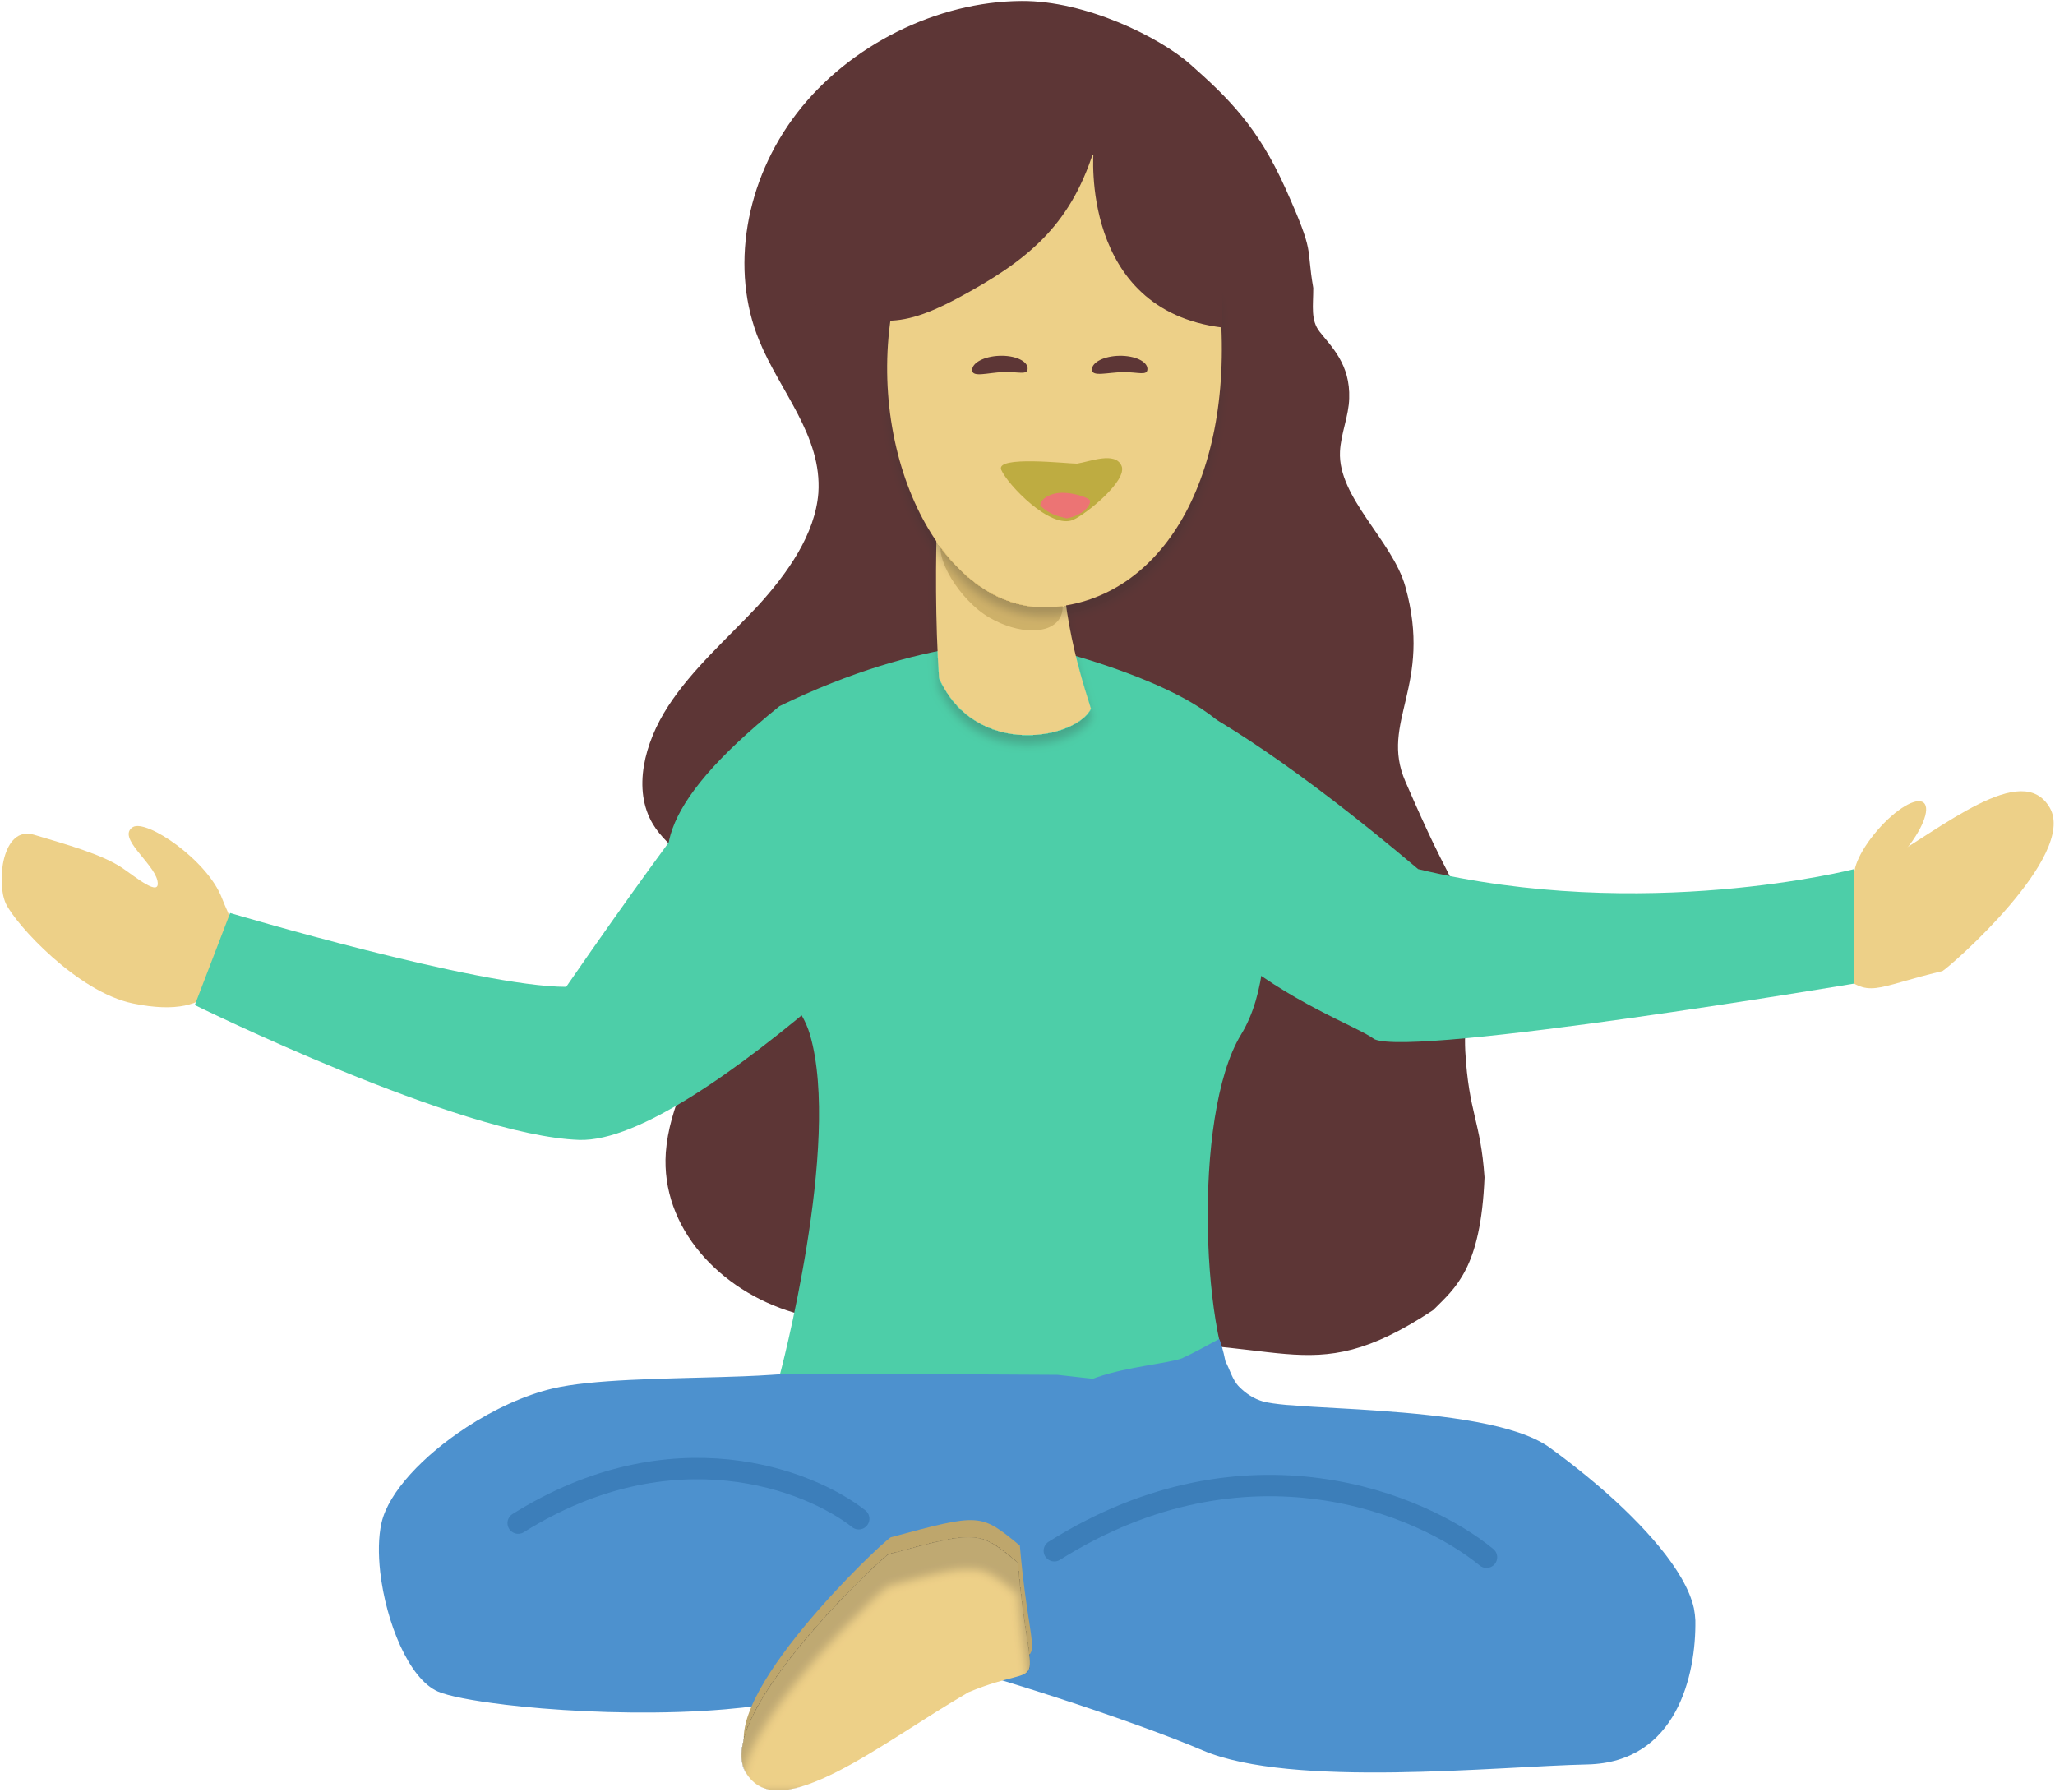
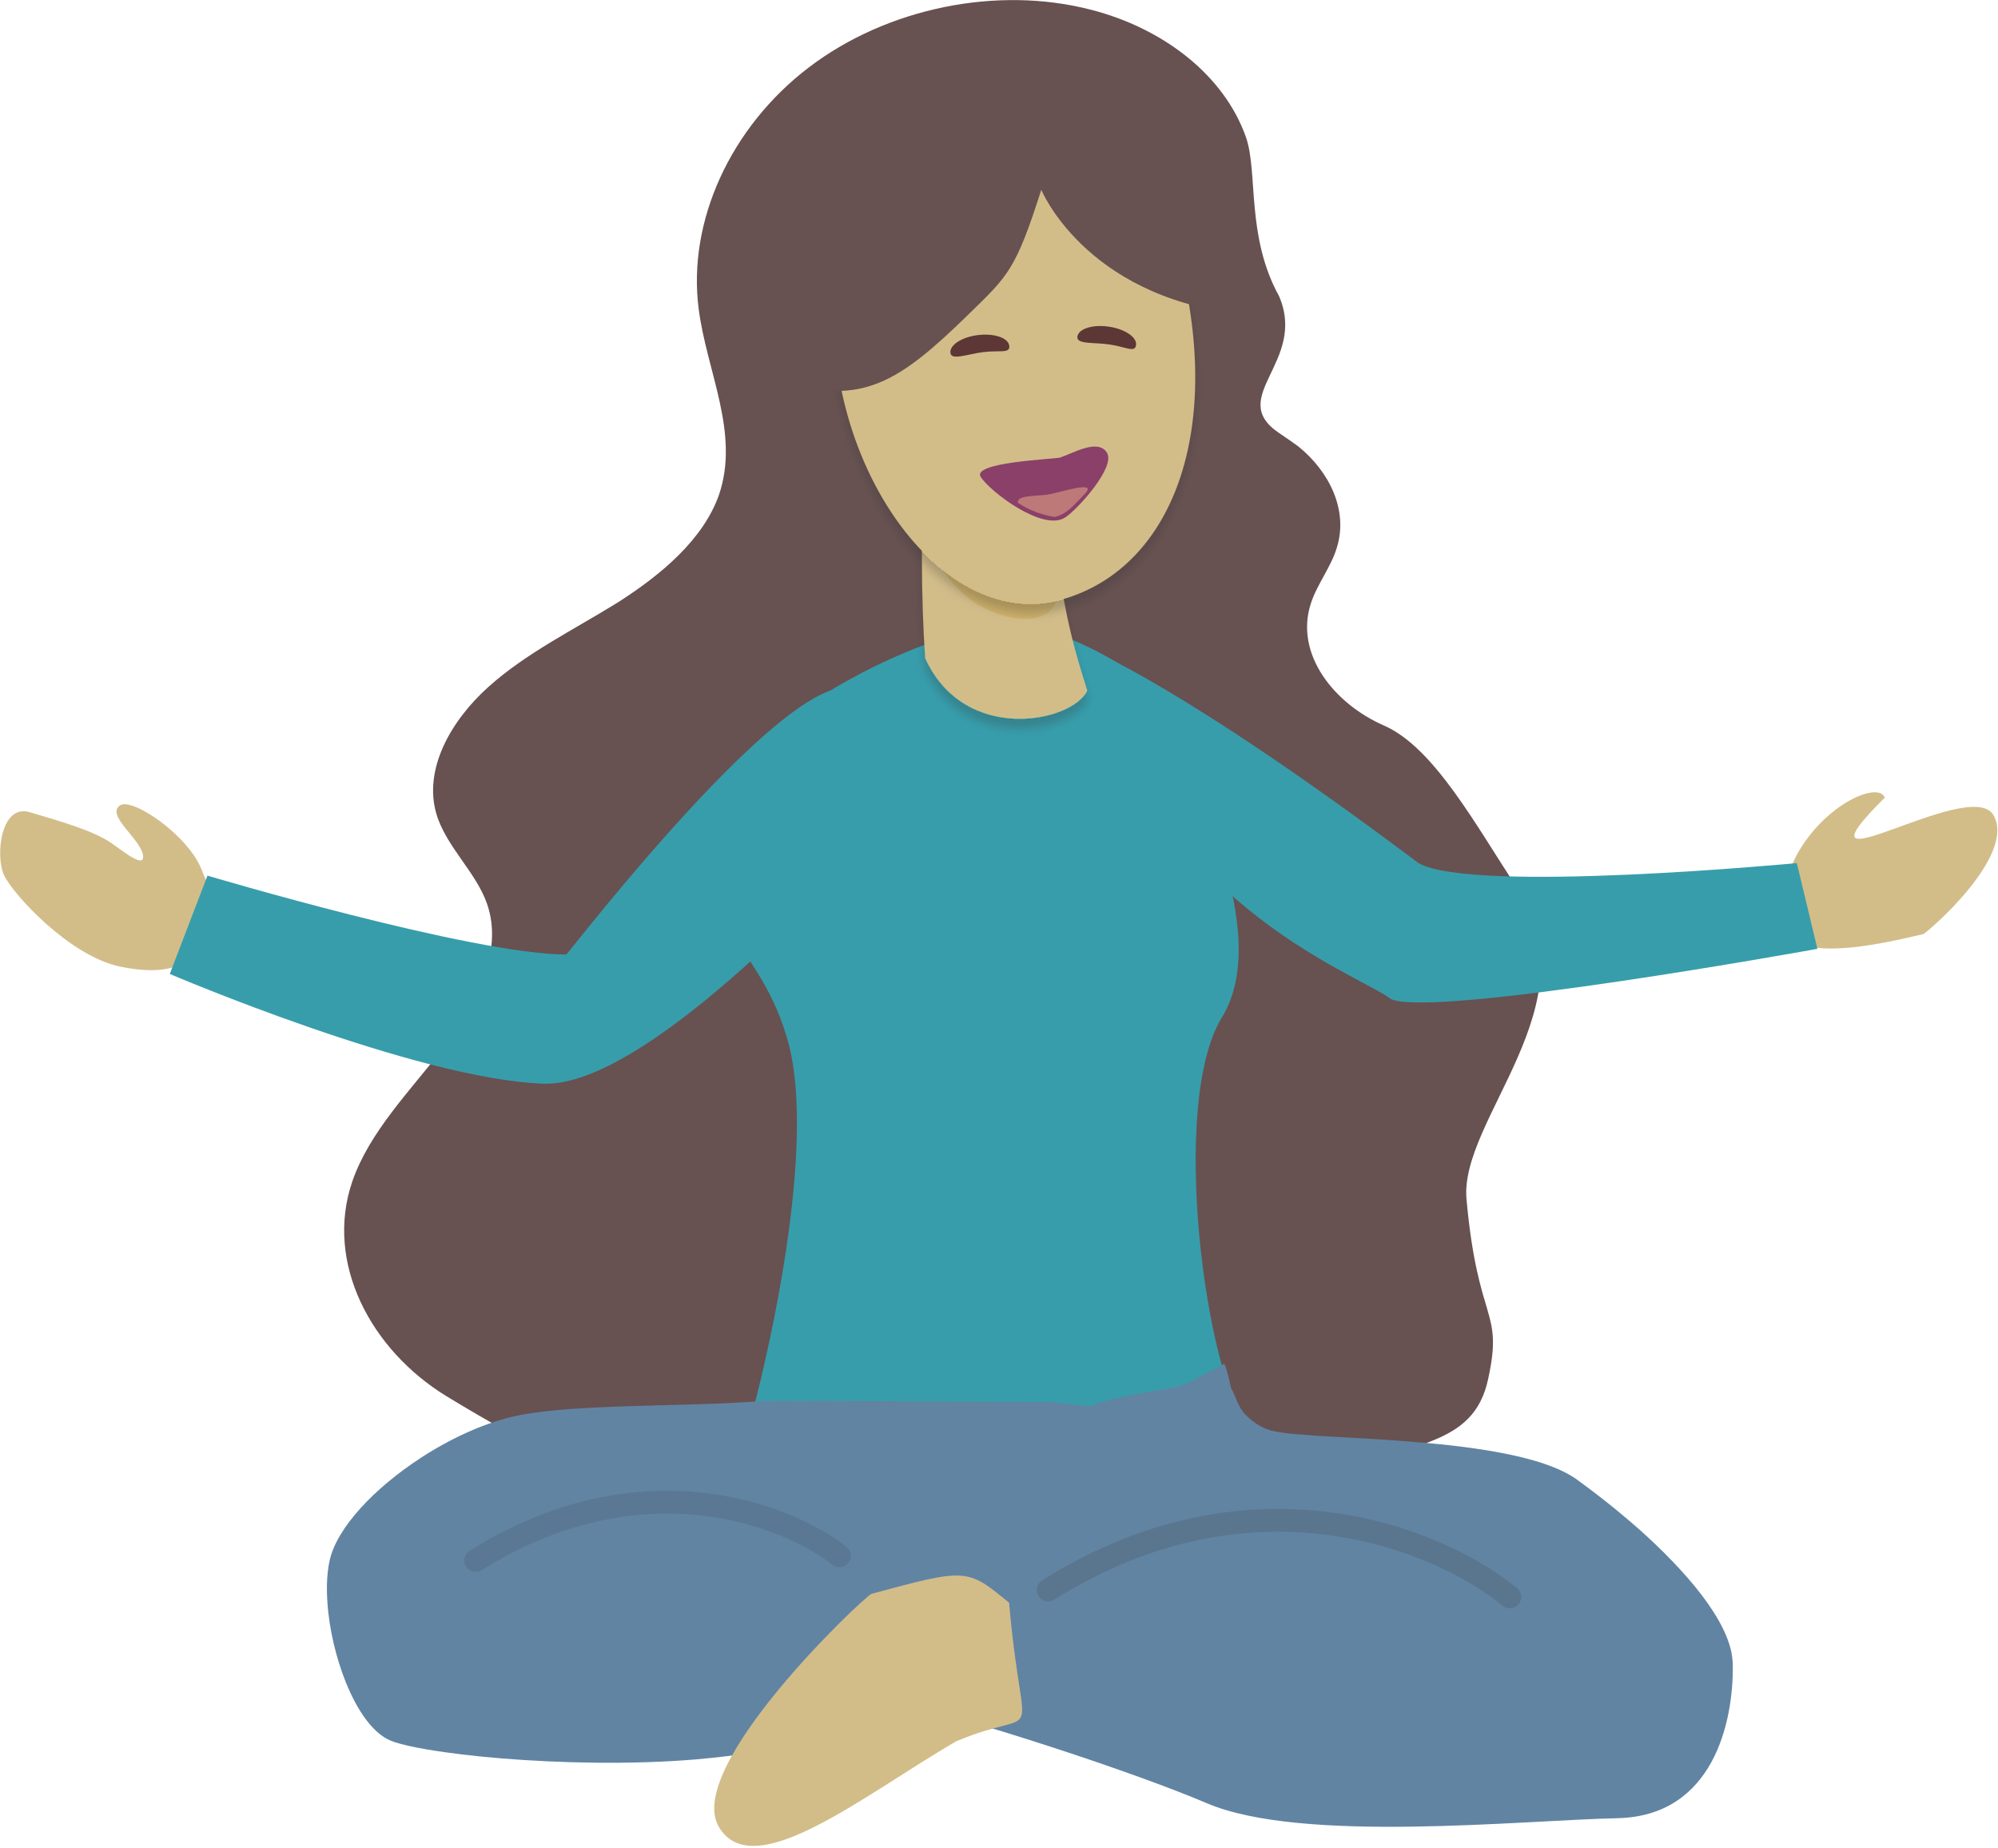
- <svg xmlns="http://www.w3.org/2000/svg" width="960" height="837" viewBox="0 0 960 837" fill="none">
+ <svg xmlns="http://www.w3.org/2000/svg" width="874" height="808" viewBox="0 0 874 808" fill="none">
  <g opacity="0.8">
-     <path d="M957.557 377.325C970.451 399.658 911.092 451.507 907.413 453.631C875.025 461.267 873.513 467.039 858.413 453.631C850.973 397.08 847.442 416.03 877.387 404.136C907.87 386.536 944.663 354.993 957.557 377.325Z" fill="#E9C46A" />
-     <ellipse cx="883.013" cy="393.182" rx="8" ry="24" transform="rotate(40.722 883.013 393.182)" fill="#E9C46A" />
-     <path d="M613.5 134.5C610 114.5 614.571 119.389 600.5 88C587.5 59 573.5 45.5 556 30C541.856 17.473 507.207 0.244 477.235 0.471C437.774 0.652 396.795 21.046 372.368 52.729C347.941 84.411 341.03 126.072 354.67 159.132C364.382 182.908 384.108 203.665 382.298 230.326C380.775 249.538 368.034 267.693 353.985 283.087C339.613 298.416 323.402 312.548 312.166 329.834C300.93 347.12 295.43 368.879 304.997 384.953C312.281 397.072 326.761 403.78 334.581 415.338C346.093 432.298 340.927 456.125 332.618 476.493C324.093 496.985 312.548 517.212 311.035 538.428C308.62 573.475 336.259 602.973 370.811 613.161C405.363 623.348 471.24 640.276 507.736 629C600 621 609 652 669.5 612C680 601.5 691.78 592.482 693.5 550C691.676 523.5 686.153 520.182 684.5 491C683.062 461.694 695.655 465.445 684.5 429.5C675.5 400.5 679.38 417.764 656.5 365C644.367 337.019 669.5 320.5 656.5 274C650.505 252.555 624.902 232.402 625.982 210.934C626.373 202.672 630.105 194.238 630.281 186.101C630.849 170.202 622 162 616.5 155C612.197 149.524 613.5 143 613.5 134.5Z" fill="#340404" />
-     <path d="M62.096 468.749C36.018 463.36 7.33 431.775 2.765 422.16C-1.799 412.545 0.887 385.45 15.89 389.949C30.892 394.449 47.717 399.037 57.348 405.614C63.057 409.461 75.318 419.7 73.533 411.389C71.748 403.078 54.456 391.251 62.014 386.403C68.299 382.412 96.825 401.725 103.629 419.453C107.42 429.261 109.92 430.411 107.502 441.832C105.083 453.253 103.461 477.276 62.096 468.749Z" fill="#E9C46A" />
-     <path d="M515.5 315C515.5 315 547.5 308.951 662.5 406C767.763 431.38 866.134 406 866.134 406L866.134 459.489C866.134 459.489 660.987 493.898 642.103 485.489C625.899 473.329 515.5 442 515.5 315Z" fill="#21C292" />
-     <path d="M91 469.5C91 469.5 214.747 530.564 270.5 532.5C326.253 534.436 460.026 395.055 460.026 395.055L365.468 341.833C365.468 341.833 385.5 286 264.5 461C223.392 461 107.5 426.5 107.5 426.5L91 469.5Z" fill="#21C292" />
-     <path d="M478.568 300.099C478.568 300.099 573.118 320.812 579.782 352.667C583.564 370.879 603.014 445.278 579.782 483.247C556.549 521.216 561.592 630.476 579.782 653L364.118 642.989C364.118 642.989 393.305 534.215 378.357 483.247C363.409 432.278 245.5 425.5 364.118 329.895C432.194 296.688 478.568 300.099 478.568 300.099Z" fill="#21C292" />
+     <path d="M872 356.5C882.09 373.976 844.199 406.906 841.319 408.569C815.974 414.544 791.314 419.061 779.498 408.569C773.675 364.314 820.19 338.344 824.494 348.855C779.498 393.47 861.91 339.024 872 356.5Z" fill="#C7AC6B" />
+     <path d="M559.494 189.379C536.16 173.623 571.93 158.342 559.494 129.5C545.105 103.5 550.311 75.513 545.105 60.221C535.541 32.795 508.75 12.404 477.504 4.331C436.4 -6.421 388.064 3.387 353.791 29.499C319.518 55.611 300.677 96.936 305.622 135.031C309.078 162.401 323.794 189.413 314.456 216.583C307.499 236.102 289.166 251.413 270.245 263.497C251.006 275.423 230.189 285.596 213.665 300.423C197.141 315.25 185.335 336.31 190.793 355.646C194.981 370.243 208.17 381.22 213.074 395.384C220.307 416.178 208.27 439.477 193.928 458.314C179.329 477.22 161.661 495.013 154.154 516.614C141.84 552.32 162.346 590.599 195.443 610.752C228.541 630.905 292.343 666.737 333.464 665.15C445.948 661.129 450.603 687.37 559.494 656.5C593.226 646.978 575.081 651.128 584.814 646C615.639 629.76 644.559 633.747 651 603C657.7 572.184 646.5 579.5 641.5 524.5C638.318 489.5 697.136 439.005 663.767 388.546C645.692 361.214 627.374 326.936 605.414 317.342C583.455 307.748 566.27 285.993 573.397 264.01C576.114 255.543 582.356 247.824 584.814 239.427C589.852 223.083 581.458 206.226 568.01 195.319C565.596 193.548 562.864 191.619 559.494 189.379Z" fill="#422626" />
+     <path d="M52.661 422.795C30.305 418.175 5.713 391.099 1.8 382.857C-2.113 374.614 0.19 351.387 13.051 355.244C25.912 359.101 40.334 363.034 48.591 368.672C53.485 371.971 63.996 380.748 62.466 373.624C60.935 366.499 46.112 356.36 52.591 352.204C57.979 348.783 82.432 365.339 88.265 380.536C91.514 388.944 93.658 389.929 91.585 399.72C89.512 409.511 88.121 430.104 52.661 422.795Z" fill="#C7AC6B" />
+     <path d="M475.5 283.5C475.5 283.5 516 299 620.5 377.5C644 391 786 377.5 786 377.5L795 415C795 415 627.385 445.408 608.5 437C592.296 424.84 501 394.5 475.5 283.5Z" fill="#058596" />
+     <path d="M74.263 425.984C74.263 425.984 182.01 472.048 237.763 473.984C293.516 475.919 413.263 331.484 413.263 331.484L371.5 302C371.5 302 355 283 247.763 417.484C206.655 417.484 90.763 382.984 90.763 382.984L74.263 425.984Z" fill="#058596" />
+     <path d="M444.568 271.099C444.568 271.099 508.336 288.145 515 320C518.782 338.212 557.732 407.031 534.5 445C511.268 482.969 527.592 601.476 545.782 624L330.118 613.989C330.118 613.989 359.305 505.215 344.357 454.247C329.409 403.278 297 414.833 330.5 325.5C386.5 278.099 444.568 271.099 444.568 271.099Z" fill="#058596" />
    <g filter="url(#filter0_d_0_1)">
-       <path d="M496.171 251.905C494.996 289.695 508.113 325.468 509.624 331.108C502.762 345.035 455.878 354.576 438.71 316.865C434.995 263.462 439.654 201.771 439.654 201.771L464.439 228.373L496.171 251.905Z" fill="#E9C46A" />
+       <path d="M462.171 222.905C460.996 260.695 474.113 296.468 475.624 302.107C468.762 316.035 421.878 325.575 404.71 287.865C400.995 234.462 405.654 172.771 405.654 172.771L430.439 199.373L462.171 222.905Z" fill="#C7AC6B" />
    </g>
-     <path d="M495.105 288.731C490.615 296.507 475.882 296.407 462.199 288.507C448.515 280.607 435.789 259.89 440.279 252.113C444.769 244.336 453.694 242.3 478.459 260.345C492.142 268.245 499.595 280.954 495.105 288.731Z" fill="#C29D44" />
+     <path d="M461.105 264.886C456.615 272.663 441.882 272.563 428.199 264.662C414.515 256.762 401.789 236.045 406.279 228.268C410.769 220.491 419.694 218.455 444.459 236.5C458.142 244.4 465.595 257.109 461.105 264.886Z" fill="#C29D44" />
    <g filter="url(#filter1_d_0_1)">
-       <path d="M569.393 137.334C578.18 219.978 544.617 278.428 493.096 283.455C441.574 288.481 404.446 214.906 416.827 144.189C450.146 80.328 499.199 73.04 499.199 73.04L530.252 71.644L569.393 137.334Z" fill="#E9C46A" />
+       <path d="M513.588 104.8C536.969 184.554 514.365 248.051 464.565 262.183C414.765 276.315 365.114 210.537 364.688 138.747C386.088 69.968 433.055 54.051 433.055 54.051L463.362 47.141L513.588 104.8Z" fill="#C7AC6B" />
    </g>
-     <path d="M578.659 776.49C550.94 791.359 524.158 797.345 513.548 796.49C490.342 765.773 483.151 767.407 494.548 756.664C505.946 745.922 511.705 761.717 522.217 756.664C528.404 753.644 543.401 748.145 535.311 745.535C527.221 742.926 508.333 751.987 507.913 743.018C507.599 735.58 538.587 720.532 557.342 723.504C567.732 725.125 569.977 723.534 578.659 731.339C587.341 739.144 613.44 744.859 578.659 776.49Z" fill="#E9C46A" />
-     <path d="M510.853 70.791C499.636 105.928 479.452 122.11 447.403 139.27C415.354 156.43 406.853 149.893 372 139.27L429.376 22.829H504.29L551.5 70.791L568 111.5L571 139.27V153C504.306 144.829 510.853 70.791 510.853 70.791Z" fill="#340404" />
-     <path d="M501.384 242.821C490.73 247.439 470.714 226.371 467.745 219.52C464.775 212.669 498.813 216.623 503.131 216.581C509.169 215.658 520.957 210.76 523.926 217.611C526.896 224.462 507.256 240.276 501.384 242.821Z" fill="#AE9712" />
-     <path d="M509.218 233.841C509.447 237.65 503.38 241.384 498.251 242.144C494.651 241.154 490.639 240.63 485.957 236.194C485.957 232.947 490.858 230.197 496.342 230.197C501.827 230.197 508.642 232.493 509.218 233.841Z" fill="#E75151" />
-     <path d="M791.989 756.975C792.368 782.139 783.497 823.257 741.59 824.237C699.678 825.117 603.398 835.403 561.876 817.678C531.594 804.74 461.162 781.166 409.923 768.939C390.881 764.421 374.517 761.412 363.808 761.141C335.902 760.519 307.224 731.453 286.723 711.868C278.465 703.894 271.509 697.51 266.537 695.116C261.647 692.817 257.97 690.065 255.677 687.231C254.072 685.196 253.08 683.153 253.004 681.205C252.846 676.6 257.661 672.874 268.521 672.874C271.585 672.874 274.719 673.05 277.858 673.408C296.895 675.004 317.163 680.766 328.56 680.408C341.86 679.873 378.112 716.832 385.378 718.691C388.441 719.489 397.61 722.593 409.316 723.655C425.225 724.981 446.024 722.411 463.158 704.686C472.104 695.38 484.948 684.567 498.563 673.848C477.5 640 539 639.5 552.475 634.414C552.556 634.414 552.556 634.319 552.556 634.319C557.289 632.196 564.831 628.07 569.5 625.5C570 626 571.438 630.732 572.5 636.02C574.49 639.564 575.649 644.606 578.858 647.791C581.998 650.983 585.745 653.465 590.098 654.702C592.473 655.325 596.138 655.852 600.965 656.298C601.875 656.386 602.791 656.386 603.789 656.474C609.683 657.008 616.715 657.36 624.594 657.806C630.862 658.158 637.672 658.516 644.634 659.051C674.759 661.181 708.56 665.164 723.855 676.154C731.045 681.381 739.075 687.59 747.029 694.413C757.277 703.184 767.297 713.017 775.327 722.769C783.357 732.609 789.322 742.354 791.312 751.308C791.685 753.249 791.913 755.109 791.989 756.975Z" fill="#2176C2" />
-     <path d="M591 712.021C575.29 718.062 555.717 725.315 534.848 732.987C482.662 752.167 422.51 773.987 395.257 786.35C380.908 792.853 360.706 796.626 338.729 798.495C338.644 798.495 338.56 798.516 338.463 798.516C331.697 799.09 324.729 799.482 317.71 799.713C317.283 799.72 316.816 799.741 316.401 799.755C287.288 800.665 257.494 798.936 235.633 796.304C235.581 796.283 235.517 796.283 235.432 796.262C220.539 794.477 209.32 792.251 204.615 790.207C190.894 784.214 180.278 757.579 177.627 734.436C176.668 725.875 176.765 717.803 178.223 711.405C181.477 697.02 197.861 679.848 217.784 666.835C217.804 666.807 217.804 666.807 217.804 666.807C230.656 658.4 245.044 651.714 258.311 648.599C276.542 644.329 309.201 644.084 336.972 643.265C340.375 643.181 343.726 643.055 346.927 642.936H346.947C351.788 642.754 356.383 642.516 360.564 642.236C367 641.711 371 641.711 381 641.711C375.483 642.081 390 641.711 390 641.711H394H397.24L494 642.236C529.5 646.5 522.741 642.936 541.5 661C555 674 549.138 681.57 551.776 681.08C557.467 680.023 562.114 678.791 565.912 677.349L591 712.021Z" fill="#2176C2" />
-     <path d="M349.38 819.907C334.355 793.884 411.327 720.911 416.161 718.119C458 706.855 458 706.855 476.416 722.005C482.277 789.523 492.447 766.287 453.453 782.515C413.404 805.636 364.404 845.93 349.38 819.907Z" fill="#AE9047" />
-     <g filter="url(#filter2_i_0_1)">
-       <path d="M348.38 827.907C333.355 801.884 410.327 728.911 415.161 726.119C457 714.855 457 714.855 475.416 730.005C481.277 797.523 491.447 774.287 452.453 790.515C412.404 813.636 363.404 853.93 348.38 827.907Z" fill="#E9C46A" />
-     </g>
-     <path d="M242.062 711.505C314.19 666.349 378.177 691.335 401.154 709.472" stroke="#0B5EA9" stroke-width="10" stroke-linecap="round" />
-     <path d="M492.53 724.427C582.509 667.836 664.614 702.864 694.42 727.452" stroke="#0B5EA8" stroke-width="10" stroke-linecap="round" />
-     <path d="M524.56 173.846C531.719 173.737 536.073 175.775 536.02 172.297C535.967 168.819 530.12 166.089 522.962 166.198C515.803 166.308 510.043 169.216 510.096 172.694C510.15 176.171 517.401 173.956 524.56 173.846Z" fill="#340404" />
-     <path d="M468.636 173.812C475.79 173.547 480.188 175.49 480.059 172.014C479.93 168.538 474.026 165.936 466.872 166.201C459.717 166.466 454.022 169.498 454.15 172.974C454.279 176.45 461.481 174.077 468.636 173.812Z" fill="#340404" />
+     <path d="M544.659 747.49C516.94 762.359 490.158 768.344 479.549 767.49C456.342 736.772 449.151 738.407 460.549 727.664C471.947 716.921 477.705 732.717 488.217 727.664C494.404 724.644 509.401 719.145 501.311 716.535C493.221 713.925 474.333 722.987 473.913 714.018C473.599 706.579 504.587 691.532 523.342 694.504C533.732 696.125 535.978 694.534 544.659 702.339C553.341 710.144 579.44 715.859 544.659 747.49Z" fill="#E9C46A" />
+     <path d="M455.5 83C444.283 118.136 441 120.546 424 137.171C393.5 167 377.353 177.623 342.5 167L399.376 7H474.29L521.5 54.963L538 95.671L541 123.441V137.171C474.306 129 455.5 83 455.5 83Z" fill="#422626" />
+     <path d="M465.862 226.381C456.057 232.603 433.004 214.91 429.003 208.605C425.003 202.301 459.241 200.904 463.5 200.189C469.32 198.337 480.201 191.663 484.202 197.967C488.202 204.272 471.266 222.952 465.862 226.381Z" fill="#6D1042" />
+     <path d="M474.5 216.07C468.282 222.577 466.421 224.717 461.431 226.127C457.733 225.606 450.454 223.645 445.243 219.845C444.827 216.624 452.461 217.057 457.9 216.355C463.34 215.653 480.718 209.562 474.5 216.07Z" fill="#AC5656" />
+     <path d="M757.989 727.975C758.368 753.139 749.498 794.257 707.59 795.237C665.678 796.116 569.398 806.402 527.876 788.677C497.594 775.74 427.162 752.165 375.923 739.938C356.881 735.421 340.517 732.411 329.809 732.141C301.902 731.519 273.224 702.452 252.723 682.867C244.465 674.894 237.509 668.51 232.537 666.116C227.647 663.817 223.97 661.064 221.677 658.231C220.072 656.195 219.08 654.153 219.004 652.205C218.846 647.6 223.661 643.874 234.521 643.874C237.585 643.874 240.719 644.049 243.858 644.408C262.895 646.004 283.163 651.766 294.56 651.407C307.86 650.873 344.112 687.831 351.378 689.691C354.442 690.489 363.61 693.593 375.316 694.655C391.225 695.98 412.024 693.411 429.158 675.685C438.104 666.38 450.948 655.566 464.563 644.847C443.5 611 505 610.5 518.475 605.414C518.556 605.414 518.557 605.319 518.557 605.319C523.289 603.196 530.831 599.07 535.5 596.5C536 597 537.438 601.732 538.5 607.02C540.49 610.563 541.649 615.605 544.859 618.791C547.998 621.983 551.745 624.465 556.098 625.702C558.473 626.324 562.138 626.852 566.965 627.298C567.875 627.386 568.791 627.386 569.789 627.474C575.683 628.008 582.716 628.36 590.594 628.806C596.862 629.158 603.672 629.516 610.634 630.05C640.759 632.181 674.56 636.164 689.855 647.153C697.045 652.381 705.075 658.589 713.03 665.413C723.277 674.184 733.297 684.017 741.327 693.769C749.357 703.609 755.322 713.354 757.312 722.308C757.685 724.249 757.913 726.108 757.989 727.975Z" fill="#39658C" />
+     <path d="M557 683.021C541.29 689.062 521.717 696.314 500.848 703.987C448.662 723.167 388.51 744.987 361.257 757.349C346.908 763.852 326.706 767.626 304.729 769.495C304.644 769.495 304.56 769.516 304.463 769.516C297.697 770.09 290.729 770.482 283.71 770.713C283.283 770.72 282.816 770.741 282.401 770.755C253.288 771.665 223.494 769.936 201.633 767.304C201.581 767.283 201.517 767.283 201.432 767.262C186.539 765.476 175.32 763.25 170.615 761.206C156.894 755.214 146.278 728.578 143.627 705.436C142.668 696.874 142.765 688.803 144.223 682.405C147.477 668.019 163.861 650.848 183.784 637.835C183.804 637.807 183.804 637.807 183.804 637.807C196.656 629.399 211.044 622.714 224.311 619.599C242.542 615.329 275.201 615.084 302.972 614.265C306.375 614.181 309.726 614.055 312.927 613.936H312.947C317.788 613.754 322.383 613.516 326.564 613.236C333 612.711 337 612.711 347 612.711C341.483 613.08 356 612.711 356 612.711H360H363.24L460 613.236C495.5 617.5 488.742 613.936 507.5 632C521 645 515.138 652.57 517.776 652.08C523.467 651.023 528.114 649.791 531.912 648.349L557 683.021Z" fill="#39658C" />
+     <path d="M314.38 798.906C299.355 772.883 376.327 699.91 381.161 697.119C423 685.855 423 685.855 441.416 701.005C447.277 768.523 457.447 745.287 418.453 761.514C378.404 784.636 329.404 824.929 314.38 798.906Z" fill="#C7AC6B" />
+     <path d="M208.062 682.504C280.19 637.349 344.177 662.334 367.154 680.471" stroke="#305373" stroke-opacity="0.8" stroke-width="10" stroke-linecap="round" />
+     <path d="M458.53 695.427C548.509 638.835 630.614 673.864 660.42 698.452" stroke="#315473" stroke-width="10" stroke-linecap="round" />
+     <path d="M485.384 150.674C492.469 151.707 496.443 154.412 496.944 150.971C497.446 147.529 492.11 143.902 485.025 142.869C477.941 141.837 471.791 143.79 471.289 147.231C470.788 150.673 478.3 149.642 485.384 150.674Z" fill="#340404" />
+     <path d="M430.257 153.988C437.365 153.133 441.908 154.705 441.493 151.252C441.078 147.799 434.979 145.693 427.87 146.548C420.762 147.403 415.337 150.895 415.752 154.348C416.167 157.802 423.149 154.843 430.257 153.988Z" fill="#340404" />
  </g>
  <defs>
-     <filter id="filter0_d_0_1" x="433.273" y="201.771" width="80.352" height="149.62" filterUnits="userSpaceOnUse" color-interpolation-filters="sRGB">
+     <filter id="filter0_d_0_1" x="399.273" y="172.771" width="80.352" height="149.62" filterUnits="userSpaceOnUse" color-interpolation-filters="sRGB">
      <feFlood flood-opacity="0" result="BackgroundImageFix" />
      <feColorMatrix in="SourceAlpha" type="matrix" values="0 0 0 0 0 0 0 0 0 0 0 0 0 0 0 0 0 0 127 0" result="hardAlpha" />
      <feOffset dy="4" />
      <feGaussianBlur stdDeviation="2" />
      <feComposite in2="hardAlpha" operator="out" />
      <feColorMatrix type="matrix" values="0 0 0 0 0 0 0 0 0 0 0 0 0 0 0 0 0 0 0.25 0" />
      <feBlend mode="normal" in2="BackgroundImageFix" result="effect1_dropShadow_0_1" />
      <feBlend mode="normal" in="SourceGraphic" in2="effect1_dropShadow_0_1" result="shape" />
    </filter>
-     <filter id="filter1_d_0_1" x="410.431" y="71.644" width="164.358" height="220.054" filterUnits="userSpaceOnUse" color-interpolation-filters="sRGB">
+     <filter id="filter1_d_0_1" x="360.688" y="47.141" width="166.151" height="224.97" filterUnits="userSpaceOnUse" color-interpolation-filters="sRGB">
      <feFlood flood-opacity="0" result="BackgroundImageFix" />
      <feColorMatrix in="SourceAlpha" type="matrix" values="0 0 0 0 0 0 0 0 0 0 0 0 0 0 0 0 0 0 127 0" result="hardAlpha" />
      <feOffset dy="4" />
      <feGaussianBlur stdDeviation="2" />
      <feComposite in2="hardAlpha" operator="out" />
      <feColorMatrix type="matrix" values="0 0 0 0 0 0 0 0 0 0 0 0 0 0 0 0 0 0 0.25 0" />
      <feBlend mode="normal" in2="BackgroundImageFix" result="effect1_dropShadow_0_1" />
      <feBlend mode="normal" in="SourceGraphic" in2="effect1_dropShadow_0_1" result="shape" />
    </filter>
-     <filter id="filter2_i_0_1" x="346.439" y="718.103" width="134.681" height="122.251" filterUnits="userSpaceOnUse" color-interpolation-filters="sRGB">
-       <feFlood flood-opacity="0" result="BackgroundImageFix" />
-       <feBlend mode="normal" in="SourceGraphic" in2="BackgroundImageFix" result="shape" />
-       <feColorMatrix in="SourceAlpha" type="matrix" values="0 0 0 0 0 0 0 0 0 0 0 0 0 0 0 0 0 0 127 0" result="hardAlpha" />
-       <feOffset dy="15" />
-       <feGaussianBlur stdDeviation="2" />
-       <feComposite in2="hardAlpha" operator="arithmetic" k2="-1" k3="1" />
-       <feColorMatrix type="matrix" values="0 0 0 0 0 0 0 0 0 0 0 0 0 0 0 0 0 0 0.25 0" />
-       <feBlend mode="normal" in2="shape" result="effect1_innerShadow_0_1" />
-     </filter>
  </defs>
</svg>
